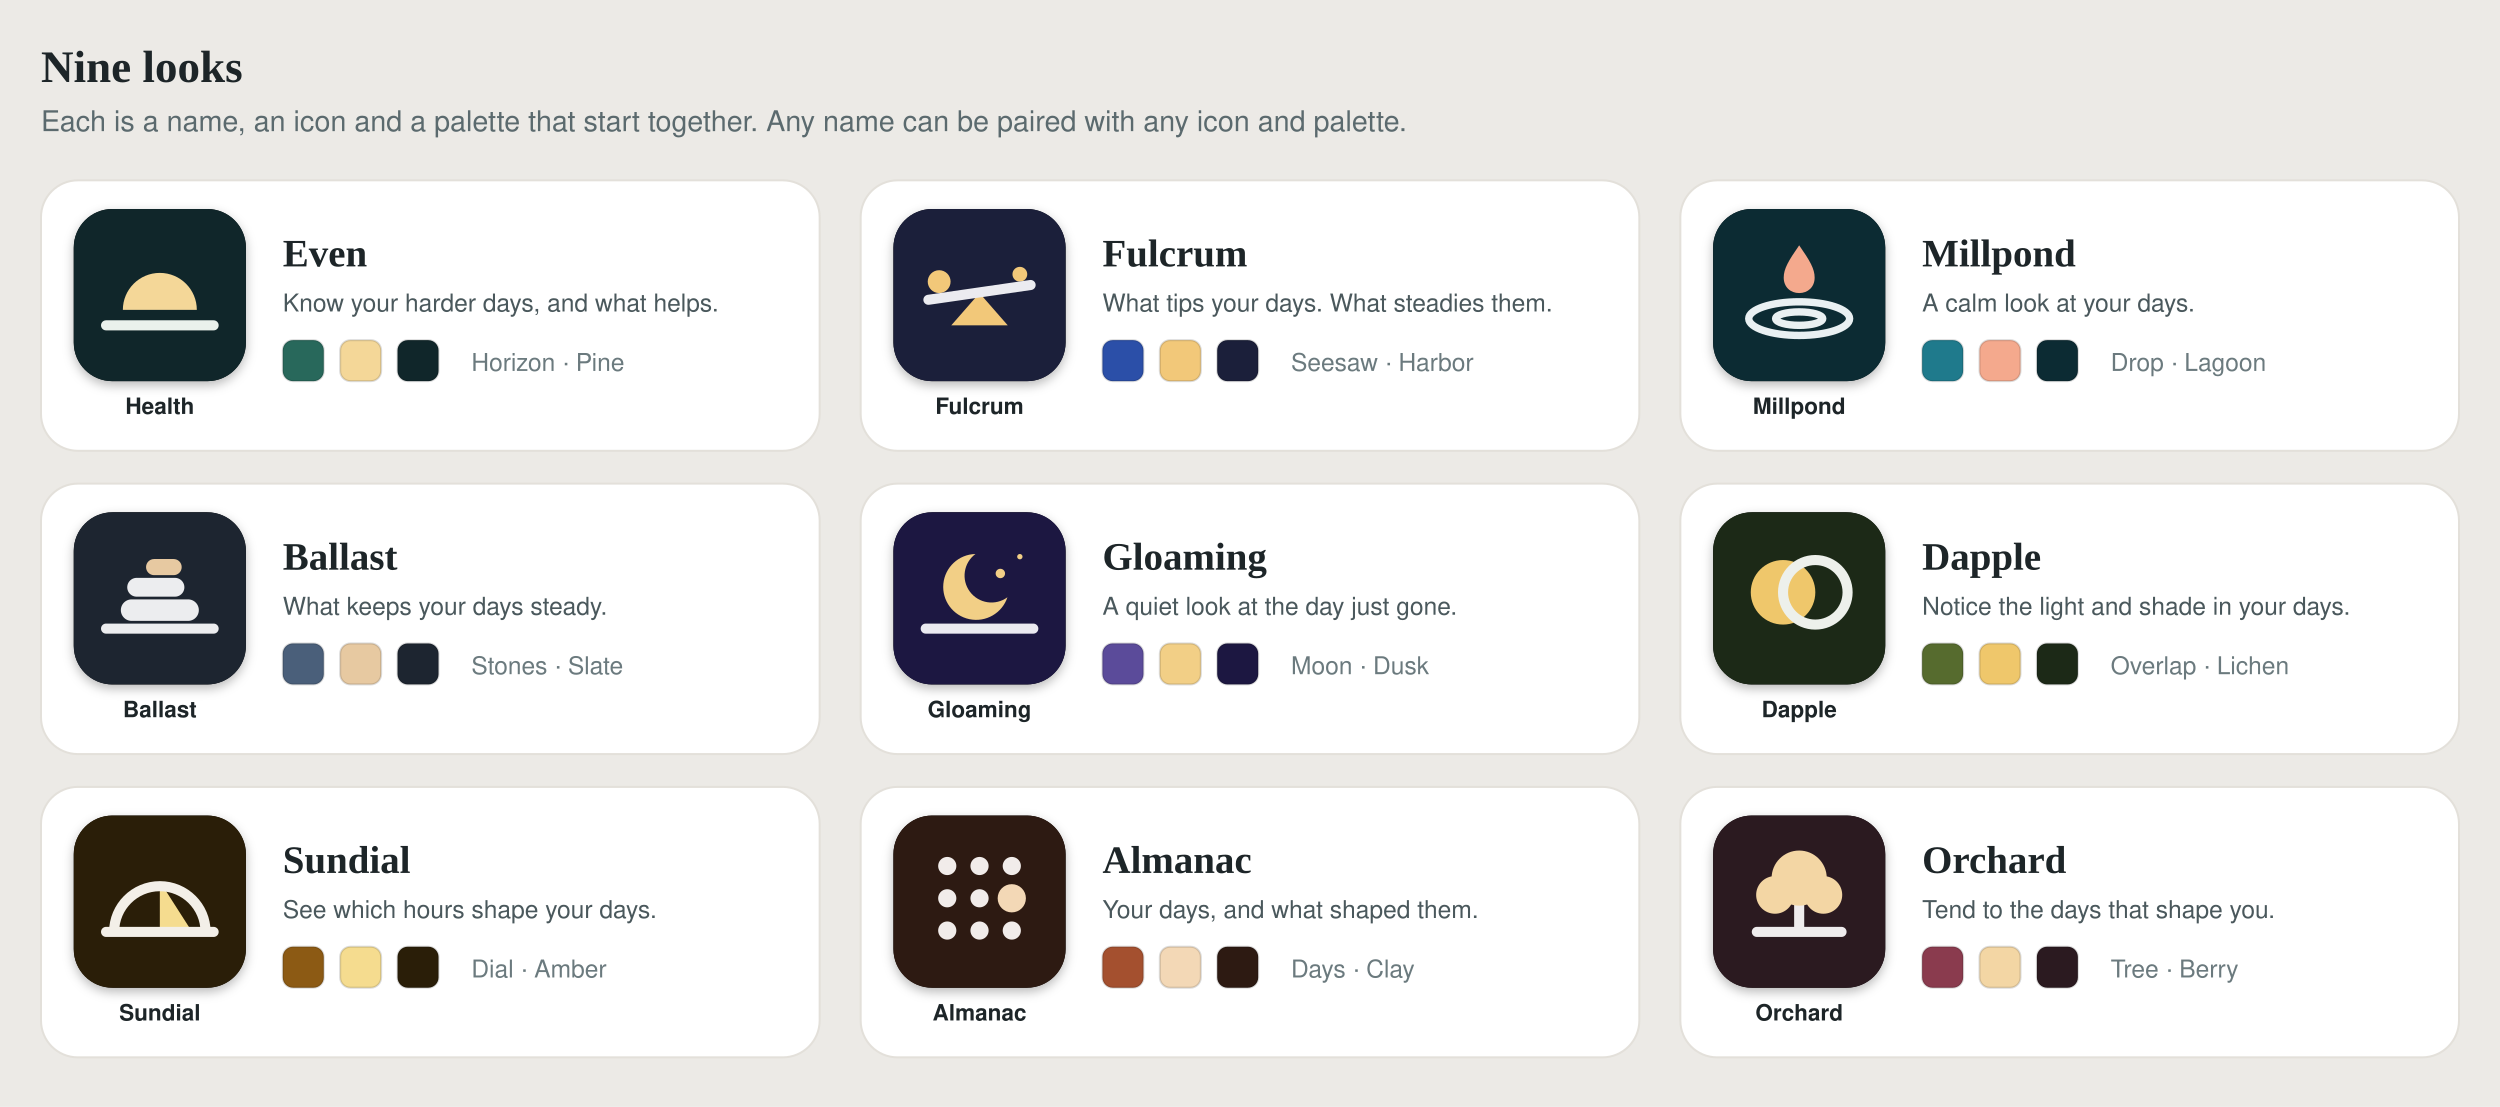
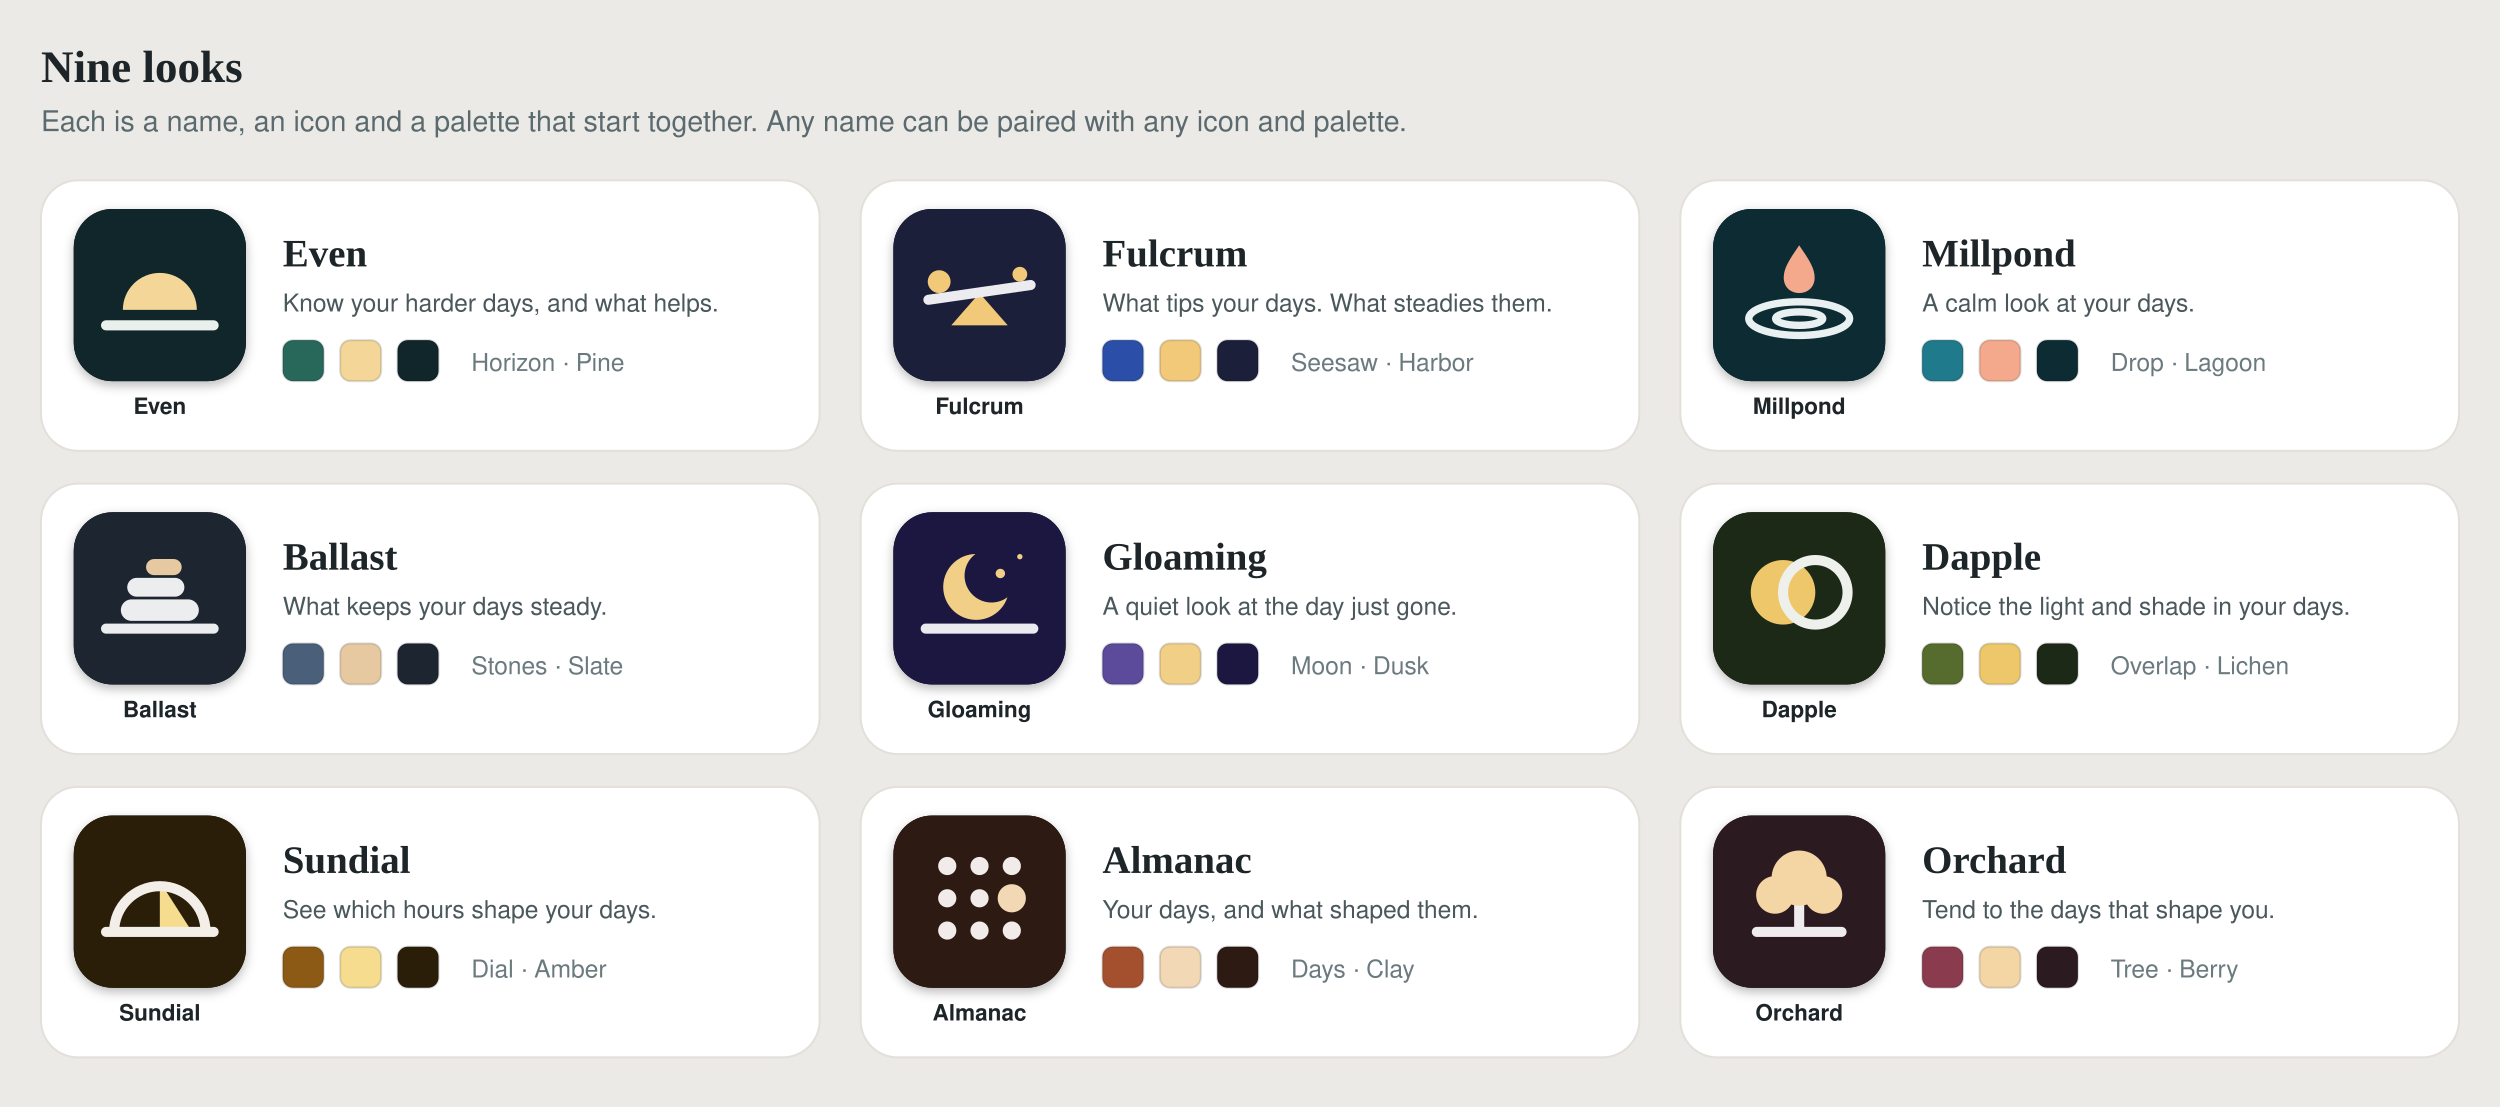
<svg xmlns="http://www.w3.org/2000/svg" width="1220" height="540" viewBox="0 0 1220 540">
  <defs>
    <filter id="lift" x="-20%" y="-20%" width="140%" height="150%">
      <feDropShadow dx="0" dy="2" stdDeviation="2.5" flood-color="#000" flood-opacity=".28" />
    </filter>
  </defs>
  <rect width="1220" height="540" fill="#eceae6" />
  <text x="20" y="40" font-family="Georgia, 'Times New Roman', serif" font-size="22" font-weight="700" fill="#1d2528" text-anchor="start">Nine looks</text>
  <text x="20" y="64" font-family="-apple-system, 'Segoe UI', Helvetica, Arial, sans-serif" font-size="14" font-weight="400" fill="#5b6a6e" text-anchor="start">Each is a name, an icon and a palette that start together. Any name can be paired with any icon and palette.</text>
  <rect x="20" y="88" width="380" height="132" rx="18" fill="#fff" stroke="#e3e0da" />
  <rect x="36" y="102" width="84" height="84" rx="19" fill="#000" filter="url(#lift)" />
  <svg x="36" y="102" width="84" height="84" viewBox="0 0 512 512">
    <rect width="512" height="512" rx="114" fill="#10262A" />
    <path data-pull="rise" d="M146 300a110 110 0 0 1 220 0Z" fill="#F4D798" />
    <path data-pull="line" d="M96 346h320" fill="none" stroke="#EAF1EC" stroke-width="30" stroke-linecap="round" />
  </svg>
-   <text x="78" y="202" font-family="-apple-system, 'Segoe UI', Helvetica, Arial, sans-serif" font-size="11" font-weight="600" fill="#1d2528" text-anchor="middle">Health</text>
+   <text x="78" y="202" font-family="-apple-system, 'Segoe UI', Helvetica, Arial, sans-serif" font-size="11" font-weight="600" fill="#1d2528" text-anchor="middle">Even</text>
  <text x="138" y="130" font-family="Georgia, 'Times New Roman', serif" font-size="19" font-weight="700" fill="#1d2528" text-anchor="start">Even</text>
  <text x="138" y="152" font-family="-apple-system, 'Segoe UI', Helvetica, Arial, sans-serif" font-size="12" font-weight="400" fill="#4a585c" text-anchor="start">Know your harder days, and what helps.</text>
  <rect x="138" y="166" width="20" height="20" rx="5" fill="#28685B" stroke="#000" stroke-opacity=".14" />
  <rect x="166" y="166" width="20" height="20" rx="5" fill="#F4D798" stroke="#000" stroke-opacity=".14" />
  <rect x="194" y="166" width="20" height="20" rx="5" fill="#10262A" stroke="#000" stroke-opacity=".14" />
  <text x="230" y="181" font-family="-apple-system, 'Segoe UI', Helvetica, Arial, sans-serif" font-size="12" font-weight="400" fill="#6b7a7e" text-anchor="start">Horizon · Pine</text>
  <rect x="420" y="88" width="380" height="132" rx="18" fill="#fff" stroke="#e3e0da" />
  <rect x="436" y="102" width="84" height="84" rx="19" fill="#000" filter="url(#lift)" />
  <svg x="436" y="102" width="84" height="84" viewBox="0 0 512 512">
    <rect width="512" height="512" rx="114" fill="#1B1F3A" />
    <g data-pull="rise" fill="#F2C879">
      <path d="M256 250L340 346H172Z" />
      <circle cx="136" cy="216" r="34" />
      <circle cx="376" cy="194" r="22" />
    </g>
    <path data-pull="line" d="M104 270L408 226" fill="none" stroke="#EBEBF0" stroke-width="30" stroke-linecap="round" />
  </svg>
  <text x="478" y="202" font-family="-apple-system, 'Segoe UI', Helvetica, Arial, sans-serif" font-size="11" font-weight="600" fill="#1d2528" text-anchor="middle">Fulcrum</text>
  <text x="538" y="130" font-family="Georgia, 'Times New Roman', serif" font-size="19" font-weight="700" fill="#1d2528" text-anchor="start">Fulcrum</text>
  <text x="538" y="152" font-family="-apple-system, 'Segoe UI', Helvetica, Arial, sans-serif" font-size="12" font-weight="400" fill="#4a585c" text-anchor="start">What tips your days. What steadies them.</text>
  <rect x="538" y="166" width="20" height="20" rx="5" fill="#2B4FA8" stroke="#000" stroke-opacity=".14" />
  <rect x="566" y="166" width="20" height="20" rx="5" fill="#F2C879" stroke="#000" stroke-opacity=".14" />
  <rect x="594" y="166" width="20" height="20" rx="5" fill="#1B1F3A" stroke="#000" stroke-opacity=".14" />
  <text x="630" y="181" font-family="-apple-system, 'Segoe UI', Helvetica, Arial, sans-serif" font-size="12" font-weight="400" fill="#6b7a7e" text-anchor="start">Seesaw · Harbor</text>
  <rect x="820" y="88" width="380" height="132" rx="18" fill="#fff" stroke="#e3e0da" />
  <rect x="836" y="102" width="84" height="84" rx="19" fill="#000" filter="url(#lift)" />
  <svg x="836" y="102" width="84" height="84" viewBox="0 0 512 512">
    <rect width="512" height="512" rx="114" fill="#0C2B33" />
    <path data-pull="rise" d="M256 108C288 154 302 178 302 204C302 232 282 250 256 250C230 250 210 232 210 204C210 178 224 154 256 108Z" fill="#F4A98D" />
    <path data-pull="line" d="M106 326a150 50 0 1 0 300 0a150 50 0 1 0 -300 0M186 326a70 20 0 1 0 140 0a70 20 0 1 0 -140 0" fill="none" stroke="#E9F0F2" stroke-width="22" stroke-linecap="round" />
  </svg>
  <text x="878" y="202" font-family="-apple-system, 'Segoe UI', Helvetica, Arial, sans-serif" font-size="11" font-weight="600" fill="#1d2528" text-anchor="middle">Millpond</text>
  <text x="938" y="130" font-family="Georgia, 'Times New Roman', serif" font-size="19" font-weight="700" fill="#1d2528" text-anchor="start">Millpond</text>
  <text x="938" y="152" font-family="-apple-system, 'Segoe UI', Helvetica, Arial, sans-serif" font-size="12" font-weight="400" fill="#4a585c" text-anchor="start">A calm look at your days.</text>
  <rect x="938" y="166" width="20" height="20" rx="5" fill="#1F7A8C" stroke="#000" stroke-opacity=".14" />
  <rect x="966" y="166" width="20" height="20" rx="5" fill="#F4A98D" stroke="#000" stroke-opacity=".14" />
  <rect x="994" y="166" width="20" height="20" rx="5" fill="#0C2B33" stroke="#000" stroke-opacity=".14" />
  <text x="1030" y="181" font-family="-apple-system, 'Segoe UI', Helvetica, Arial, sans-serif" font-size="12" font-weight="400" fill="#6b7a7e" text-anchor="start">Drop · Lagoon</text>
  <rect x="20" y="236" width="380" height="132" rx="18" fill="#fff" stroke="#e3e0da" />
  <rect x="36" y="250" width="84" height="84" rx="19" fill="#000" filter="url(#lift)" />
  <svg x="36" y="250" width="84" height="84" viewBox="0 0 512 512">
    <rect width="512" height="512" rx="114" fill="#1D2530" />
    <path data-pull="line" d="M96 346H416" fill="none" stroke="#ECEDEF" stroke-width="30" stroke-linecap="round" />
    <path data-pull="rise" d="M172 291H340" fill="none" stroke="#ECEDEF" stroke-width="64" stroke-linecap="round" />
    <path data-pull="rise" d="M187 223H301" fill="none" stroke="#ECEDEF" stroke-width="56" stroke-linecap="round" />
    <path data-pull="rise" d="M239 139h58a24 24 0 0 1 0 48h-58a24 24 0 0 1 0-48Z" fill="#E7C9A1" />
  </svg>
  <text x="78" y="350" font-family="-apple-system, 'Segoe UI', Helvetica, Arial, sans-serif" font-size="11" font-weight="600" fill="#1d2528" text-anchor="middle">Ballast</text>
  <text x="138" y="278" font-family="Georgia, 'Times New Roman', serif" font-size="19" font-weight="700" fill="#1d2528" text-anchor="start">Ballast</text>
  <text x="138" y="300" font-family="-apple-system, 'Segoe UI', Helvetica, Arial, sans-serif" font-size="12" font-weight="400" fill="#4a585c" text-anchor="start">What keeps your days steady.</text>
  <rect x="138" y="314" width="20" height="20" rx="5" fill="#4A5F7A" stroke="#000" stroke-opacity=".14" />
  <rect x="166" y="314" width="20" height="20" rx="5" fill="#E7C9A1" stroke="#000" stroke-opacity=".14" />
  <rect x="194" y="314" width="20" height="20" rx="5" fill="#1D2530" stroke="#000" stroke-opacity=".14" />
  <text x="230" y="329" font-family="-apple-system, 'Segoe UI', Helvetica, Arial, sans-serif" font-size="12" font-weight="400" fill="#6b7a7e" text-anchor="start">Stones · Slate</text>
  <rect x="420" y="236" width="380" height="132" rx="18" fill="#fff" stroke="#e3e0da" />
  <rect x="436" y="250" width="84" height="84" rx="19" fill="#000" filter="url(#lift)" />
  <svg x="436" y="250" width="84" height="84" viewBox="0 0 512 512">
    <rect width="512" height="512" rx="114" fill="#1C1741" />
    <g data-pull="rise" fill="#F2CF86">
      <path d="M339.1 252.7A98 98 0 1 1 244 124A80 80 0 1 0 339.1 252.7Z" />
      <circle cx="318" cy="182" r="14" />
      <circle cx="376" cy="132" r="8" />
    </g>
    <path data-pull="line" d="M96 346h320" fill="none" stroke="#EBEAF1" stroke-width="30" stroke-linecap="round" />
  </svg>
  <text x="478" y="350" font-family="-apple-system, 'Segoe UI', Helvetica, Arial, sans-serif" font-size="11" font-weight="600" fill="#1d2528" text-anchor="middle">Gloaming</text>
  <text x="538" y="278" font-family="Georgia, 'Times New Roman', serif" font-size="19" font-weight="700" fill="#1d2528" text-anchor="start">Gloaming</text>
  <text x="538" y="300" font-family="-apple-system, 'Segoe UI', Helvetica, Arial, sans-serif" font-size="12" font-weight="400" fill="#4a585c" text-anchor="start">A quiet look at the day just gone.</text>
  <rect x="538" y="314" width="20" height="20" rx="5" fill="#5B4B9A" stroke="#000" stroke-opacity=".14" />
  <rect x="566" y="314" width="20" height="20" rx="5" fill="#F2CF86" stroke="#000" stroke-opacity=".14" />
  <rect x="594" y="314" width="20" height="20" rx="5" fill="#1C1741" stroke="#000" stroke-opacity=".14" />
  <text x="630" y="329" font-family="-apple-system, 'Segoe UI', Helvetica, Arial, sans-serif" font-size="12" font-weight="400" fill="#6b7a7e" text-anchor="start">Moon · Dusk</text>
  <rect x="820" y="236" width="380" height="132" rx="18" fill="#fff" stroke="#e3e0da" />
  <rect x="836" y="250" width="84" height="84" rx="19" fill="#000" filter="url(#lift)" />
  <svg x="836" y="250" width="84" height="84" viewBox="0 0 512 512">
    <rect width="512" height="512" rx="114" fill="#1C2917" />
    <path data-pull="rise" d="M208 238m-96 0a96 96 0 1 0 192 0a96 96 0 1 0 -192 0" fill="#EFC76B" />
    <path data-pull="line" d="M304 238m-96 0a96 96 0 1 0 192 0a96 96 0 1 0 -192 0" fill="none" stroke="#EDF0EB" stroke-width="30" />
  </svg>
  <text x="878" y="350" font-family="-apple-system, 'Segoe UI', Helvetica, Arial, sans-serif" font-size="11" font-weight="600" fill="#1d2528" text-anchor="middle">Dapple</text>
  <text x="938" y="278" font-family="Georgia, 'Times New Roman', serif" font-size="19" font-weight="700" fill="#1d2528" text-anchor="start">Dapple</text>
  <text x="938" y="300" font-family="-apple-system, 'Segoe UI', Helvetica, Arial, sans-serif" font-size="12" font-weight="400" fill="#4a585c" text-anchor="start">Notice the light and shade in your days.</text>
  <rect x="938" y="314" width="20" height="20" rx="5" fill="#566B2E" stroke="#000" stroke-opacity=".14" />
  <rect x="966" y="314" width="20" height="20" rx="5" fill="#EFC76B" stroke="#000" stroke-opacity=".14" />
  <rect x="994" y="314" width="20" height="20" rx="5" fill="#1C2917" stroke="#000" stroke-opacity=".14" />
  <text x="1030" y="329" font-family="-apple-system, 'Segoe UI', Helvetica, Arial, sans-serif" font-size="12" font-weight="400" fill="#6b7a7e" text-anchor="start">Overlap · Lichen</text>
  <rect x="20" y="384" width="380" height="132" rx="18" fill="#fff" stroke="#e3e0da" />
  <rect x="36" y="398" width="84" height="84" rx="19" fill="#000" filter="url(#lift)" />
  <svg x="36" y="398" width="84" height="84" viewBox="0 0 512 512">
    <rect width="512" height="512" rx="114" fill="#2A1E08" />
    <path data-pull="rise" d="M256 196V346H352Z" fill="#F5DC8F" />
    <path data-pull="line" d="M96 346H416M120 346A136 136 0 0 1 392 346" fill="none" stroke="#F3EFE8" stroke-width="30" stroke-linecap="round" stroke-linejoin="round" />
  </svg>
  <text x="78" y="498" font-family="-apple-system, 'Segoe UI', Helvetica, Arial, sans-serif" font-size="11" font-weight="600" fill="#1d2528" text-anchor="middle">Sundial</text>
  <text x="138" y="426" font-family="Georgia, 'Times New Roman', serif" font-size="19" font-weight="700" fill="#1d2528" text-anchor="start">Sundial</text>
  <text x="138" y="448" font-family="-apple-system, 'Segoe UI', Helvetica, Arial, sans-serif" font-size="12" font-weight="400" fill="#4a585c" text-anchor="start">See which hours shape your days.</text>
  <rect x="138" y="462" width="20" height="20" rx="5" fill="#8C5A14" stroke="#000" stroke-opacity=".14" />
  <rect x="166" y="462" width="20" height="20" rx="5" fill="#F5DC8F" stroke="#000" stroke-opacity=".14" />
  <rect x="194" y="462" width="20" height="20" rx="5" fill="#2A1E08" stroke="#000" stroke-opacity=".14" />
  <text x="230" y="477" font-family="-apple-system, 'Segoe UI', Helvetica, Arial, sans-serif" font-size="12" font-weight="400" fill="#6b7a7e" text-anchor="start">Dial · Amber</text>
  <rect x="420" y="384" width="380" height="132" rx="18" fill="#fff" stroke="#e3e0da" />
  <rect x="436" y="398" width="84" height="84" rx="19" fill="#000" filter="url(#lift)" />
  <svg x="436" y="398" width="84" height="84" viewBox="0 0 512 512">
    <rect width="512" height="512" rx="114" fill="#2D1A12" />
    <path data-pull="rise" d="M352 246m-42 0a42 42 0 1 0 84 0a42 42 0 1 0 -84 0" fill="#F3D8B6" />
    <path data-pull="line" d="M160 150h.1M256 150h.1M352 150h.1M160 246h.1M256 246h.1M160 342h.1M256 342h.1M352 342h.1" fill="none" stroke="#F1ECEA" stroke-width="54" stroke-linecap="round" />
  </svg>
  <text x="478" y="498" font-family="-apple-system, 'Segoe UI', Helvetica, Arial, sans-serif" font-size="11" font-weight="600" fill="#1d2528" text-anchor="middle">Almanac</text>
  <text x="538" y="426" font-family="Georgia, 'Times New Roman', serif" font-size="19" font-weight="700" fill="#1d2528" text-anchor="start">Almanac</text>
  <text x="538" y="448" font-family="-apple-system, 'Segoe UI', Helvetica, Arial, sans-serif" font-size="12" font-weight="400" fill="#4a585c" text-anchor="start">Your days, and what shaped them.</text>
  <rect x="538" y="462" width="20" height="20" rx="5" fill="#A4502F" stroke="#000" stroke-opacity=".14" />
  <rect x="566" y="462" width="20" height="20" rx="5" fill="#F3D8B6" stroke="#000" stroke-opacity=".14" />
  <rect x="594" y="462" width="20" height="20" rx="5" fill="#2D1A12" stroke="#000" stroke-opacity=".14" />
  <text x="630" y="477" font-family="-apple-system, 'Segoe UI', Helvetica, Arial, sans-serif" font-size="12" font-weight="400" fill="#6b7a7e" text-anchor="start">Days · Clay</text>
  <rect x="820" y="384" width="380" height="132" rx="18" fill="#fff" stroke="#e3e0da" />
  <rect x="836" y="398" width="84" height="84" rx="19" fill="#000" filter="url(#lift)" />
  <svg x="836" y="398" width="84" height="84" viewBox="0 0 512 512">
    <rect width="512" height="512" rx="114" fill="#2B1A20" />
    <path data-pull="line" d="M256 346V250M130 346H382" fill="none" stroke="#EFECED" stroke-width="30" stroke-linecap="round" />
    <g data-pull="rise" fill="#F3D6A4">
      <circle cx="256" cy="186" r="82" />
      <circle cx="184" cy="236" r="56" />
      <circle cx="328" cy="236" r="56" />
    </g>
  </svg>
  <text x="878" y="498" font-family="-apple-system, 'Segoe UI', Helvetica, Arial, sans-serif" font-size="11" font-weight="600" fill="#1d2528" text-anchor="middle">Orchard</text>
  <text x="938" y="426" font-family="Georgia, 'Times New Roman', serif" font-size="19" font-weight="700" fill="#1d2528" text-anchor="start">Orchard</text>
  <text x="938" y="448" font-family="-apple-system, 'Segoe UI', Helvetica, Arial, sans-serif" font-size="12" font-weight="400" fill="#4a585c" text-anchor="start">Tend to the days that shape you.</text>
  <rect x="938" y="462" width="20" height="20" rx="5" fill="#8A3B4E" stroke="#000" stroke-opacity=".14" />
  <rect x="966" y="462" width="20" height="20" rx="5" fill="#F3D6A4" stroke="#000" stroke-opacity=".14" />
  <rect x="994" y="462" width="20" height="20" rx="5" fill="#2B1A20" stroke="#000" stroke-opacity=".14" />
  <text x="1030" y="477" font-family="-apple-system, 'Segoe UI', Helvetica, Arial, sans-serif" font-size="12" font-weight="400" fill="#6b7a7e" text-anchor="start">Tree · Berry</text>
</svg>
